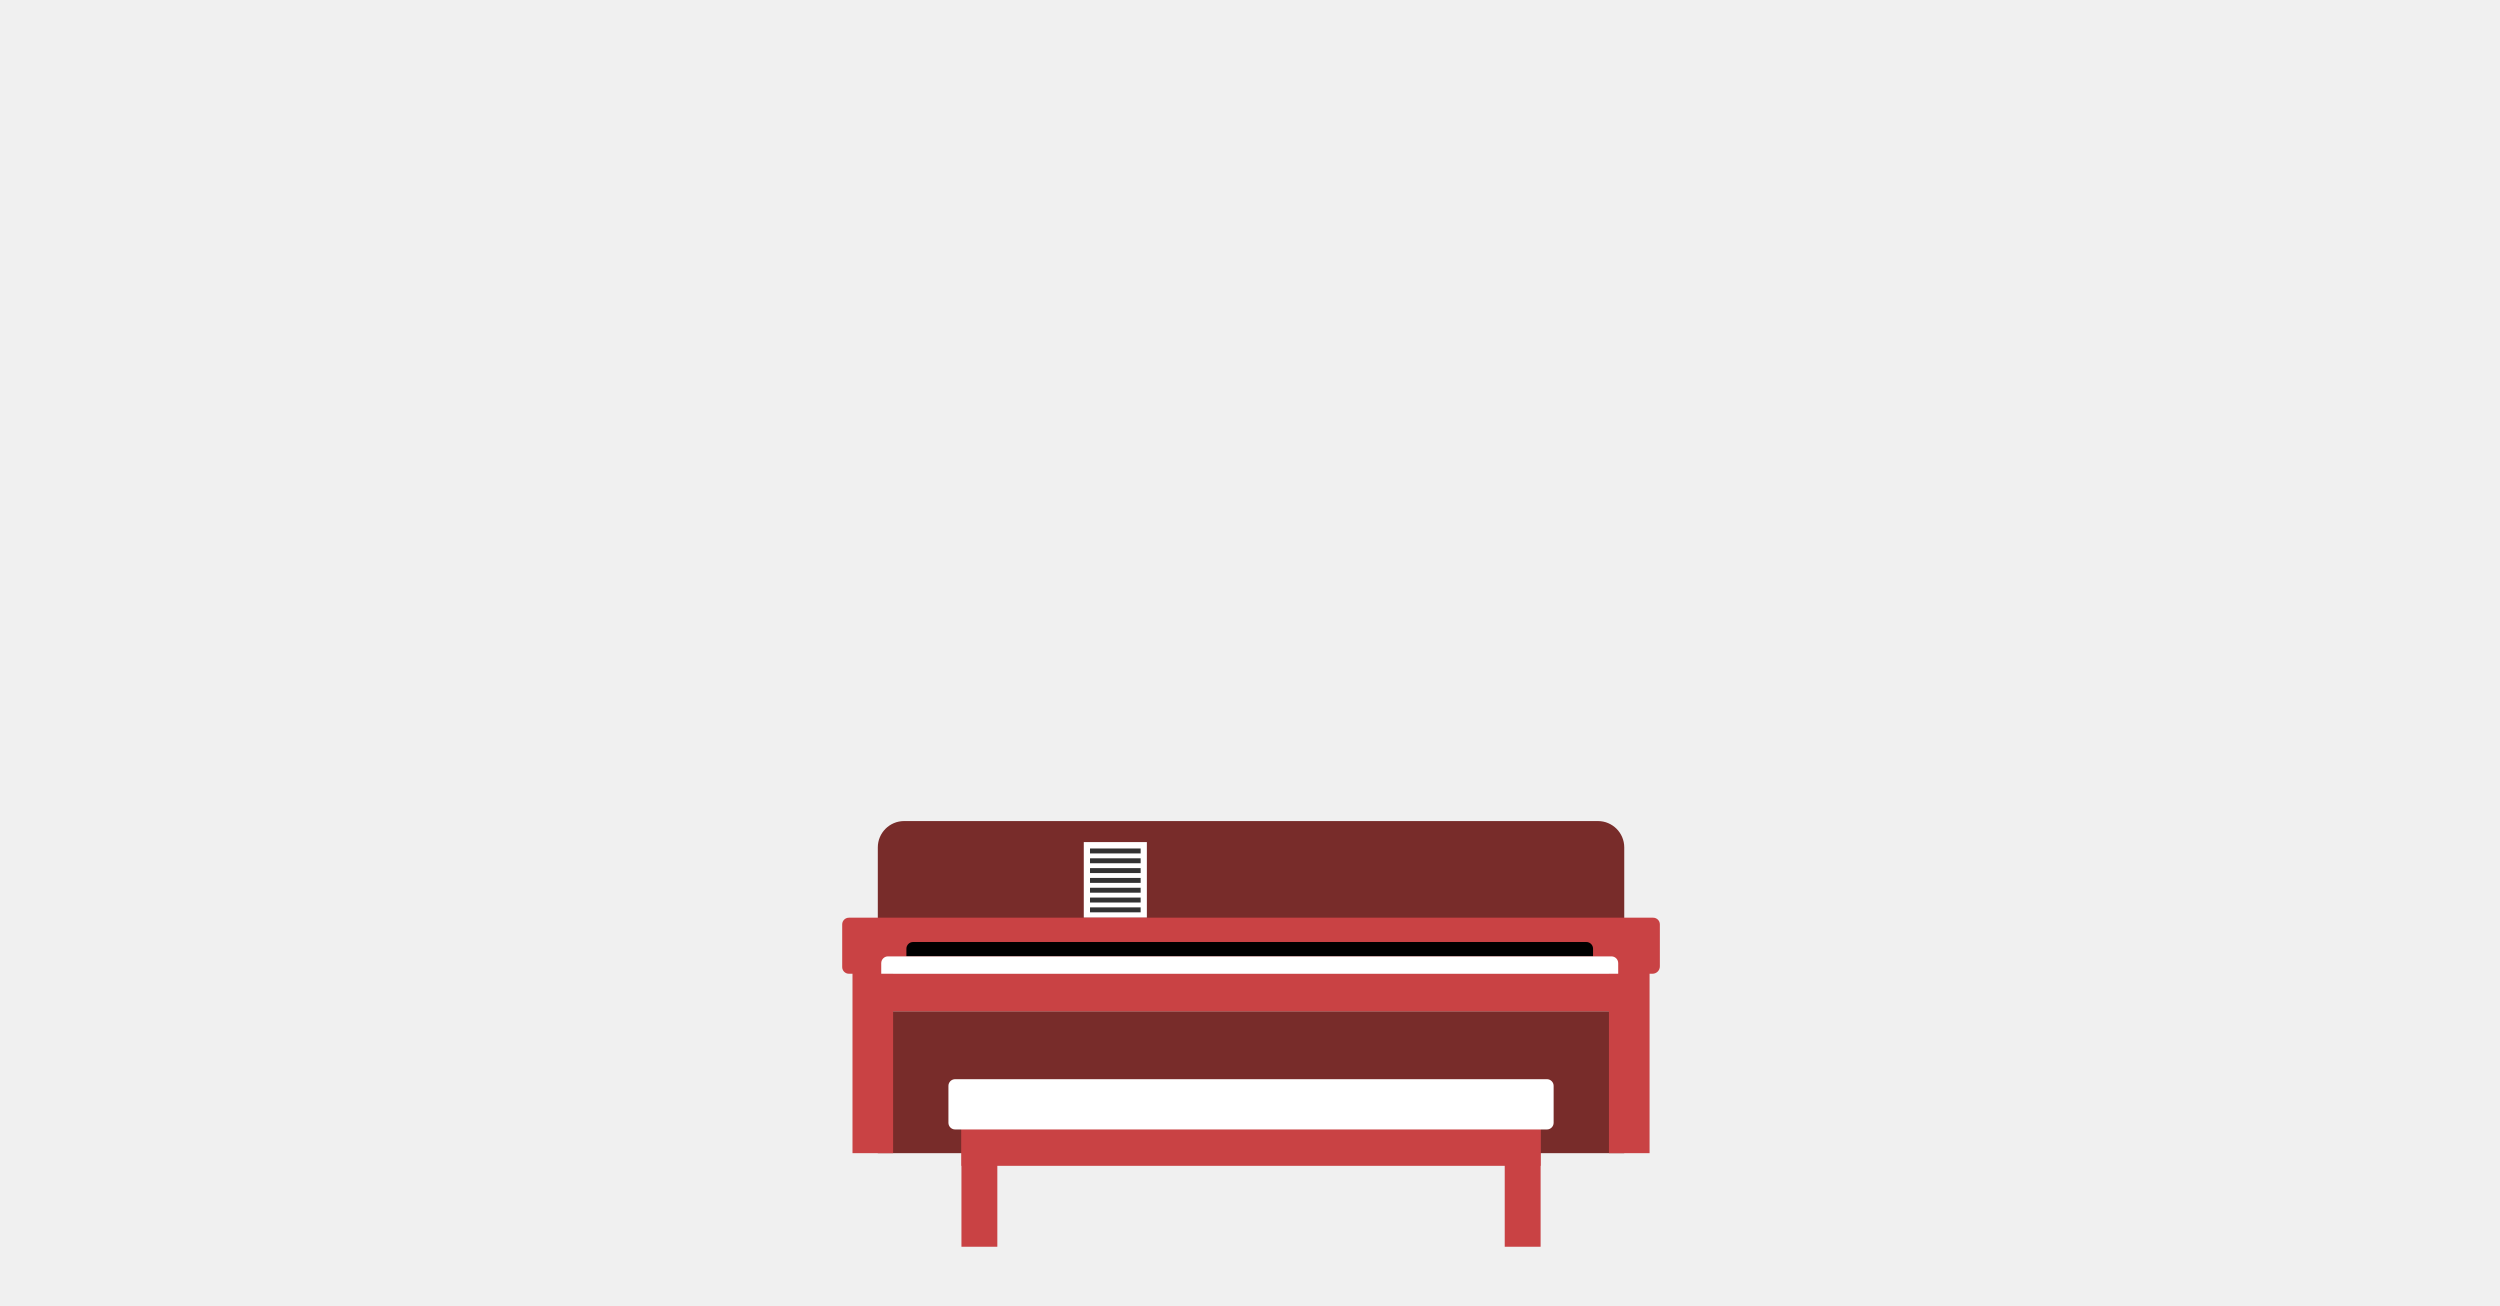
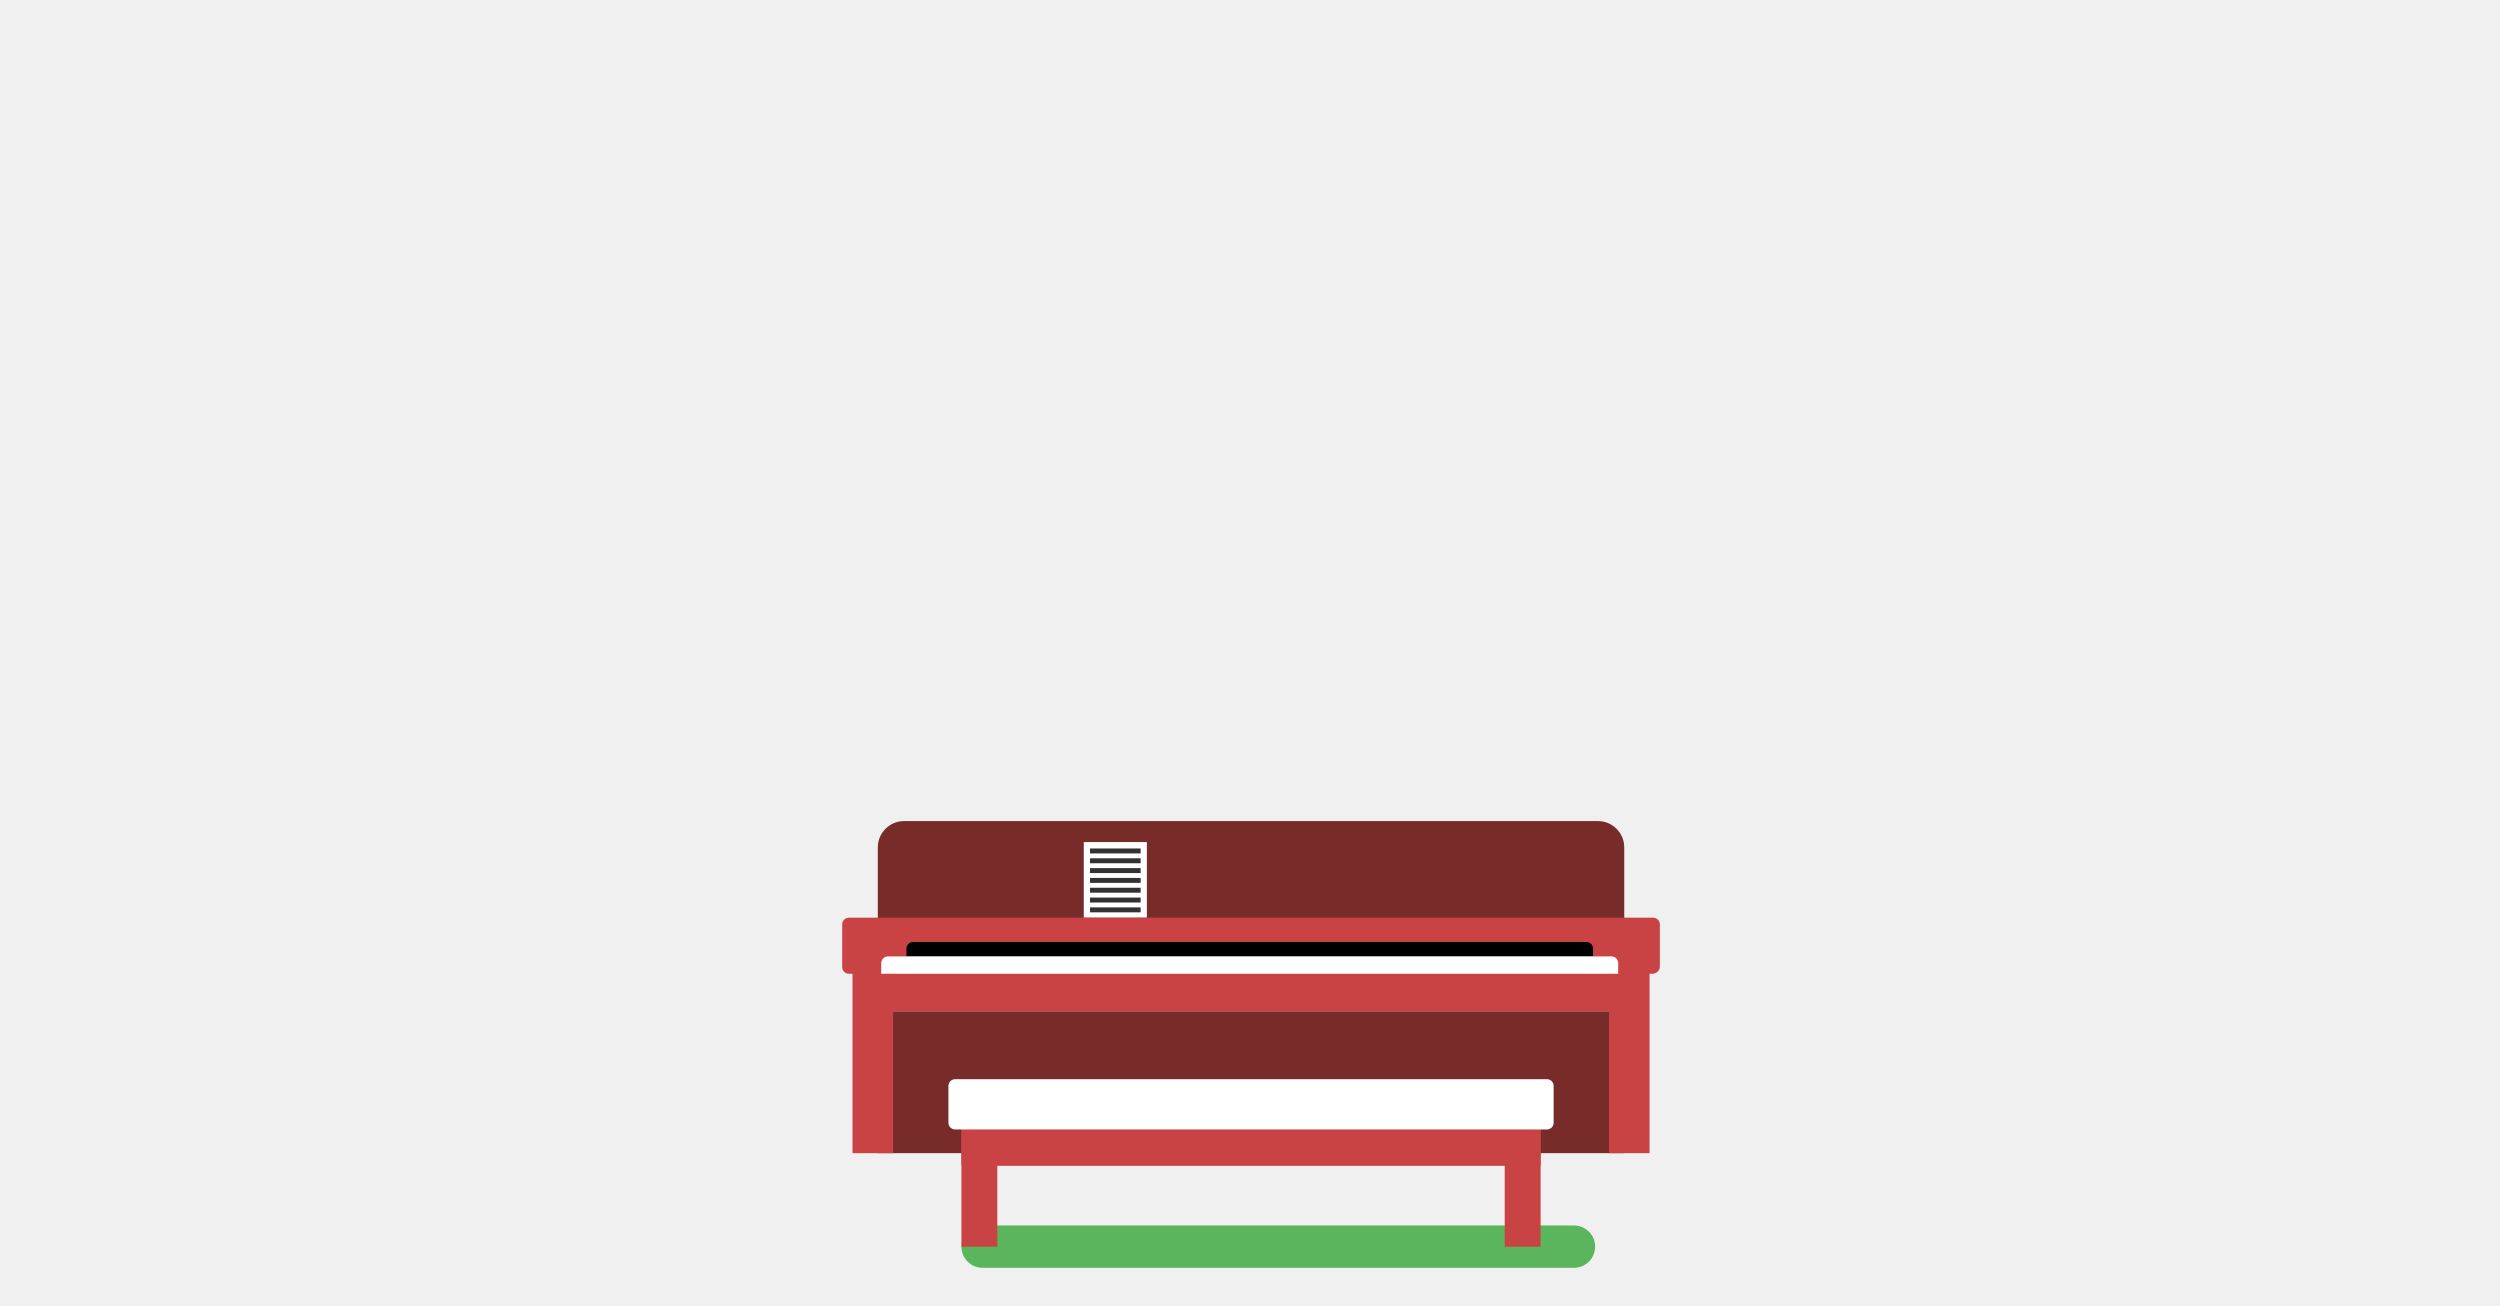
<svg xmlns="http://www.w3.org/2000/svg" width="1440px" height="752px" viewBox="0 0 1440 752" version="1.1">
  <defs />
  <g id="Page-1" stroke="none" stroke-width="1" fill="none" fill-rule="evenodd">
    <g id="strathcona-piano">
      <g id="Group" transform="translate(485, 472)">
+         <path d="M433.791,246.068 C433.791,239.331 428.329,233.871 421.593,233.871 L80.989,233.871 C74.251,233.871 68.79,239.331 68.79,246.068 C68.79,252.804 74.251,258.265 80.989,258.265 L421.593,258.265 C428.329,258.265 433.791,252.804 433.791,246.068" id="Fill-194-Copy" fill="#5AB55C" />
        <path d="M450.568,16.101 C450.568,7.721 443.775,0.929 435.396,0.929 L35.788,0.929 C27.409,0.929 20.617,7.721 20.617,16.101 L20.617,76.5 L450.568,76.5 L450.568,16.101" id="Fill-187" fill="#782C2A" />
        <path d="M139.259,13.044 L175.592,13.044 L175.592,56.595 L139.259,56.595 L139.259,13.044 Z" id="Fill-188" fill="#FFFFFF" />
        <path d="M142.842,16.727 L172.009,16.727 L172.009,19.576 L142.842,19.576 L142.842,16.727 Z" id="Fill-189" fill="#323232" />
        <path d="M142.842,22.381 L172.009,22.381 L172.009,25.23 L142.842,25.23 L142.842,22.381 Z" id="Fill-190" fill="#323232" />
        <path d="M142.842,28.035 L172.009,28.035 L172.009,30.884 L142.842,30.884 L142.842,28.035 Z" id="Fill-191" fill="#323232" />
        <path d="M142.842,33.689 L172.009,33.689 L172.009,36.539 L142.842,36.539 L142.842,33.689 Z" id="Fill-192" fill="#323232" />
        <path d="M142.842,39.343 L172.009,39.343 L172.009,42.193 L142.842,42.193 L142.842,39.343 Z" id="Fill-193" fill="#323232" />
        <path d="M142.842,44.997 L172.009,44.997 L172.009,47.846 L142.842,47.846 L142.842,44.997 Z" id="Fill-194" fill="#323232" />
        <path d="M142.842,50.651 L172.009,50.651 L172.009,53.5 L142.842,53.5 L142.842,50.651 Z" id="Fill-195" fill="#323232" />
        <path d="M20.617,110.484 L450.568,110.484 L450.568,192.223 L20.617,192.223 L20.617,110.484 Z" id="Fill-196" fill="#782C2A" />
        <path d="M20.617,88.877 L450.568,88.877 L450.568,110.484 L20.617,110.484 L20.617,88.877 Z" id="Fill-197" fill="#C94244" />
        <path d="M6.036,77.345 L29.431,77.345 L29.431,192.224 L6.036,192.224 L6.036,77.345 Z" id="Fill-198" fill="#C94244" />
        <path d="M441.754,77.345 L465.148,77.345 L465.148,192.224 L441.754,192.224 L441.754,77.345 Z" id="Fill-199" fill="#C94244" />
        <path d="M471.081,60.454 C471.081,58.322 469.352,56.595 467.222,56.595 L3.963,56.595 C1.832,56.595 0.104,58.322 0.104,60.454 L0.104,85.018 C0.104,87.149 1.832,88.877 3.963,88.877 L466.829,88.877 C469.177,88.877 471.081,86.974 471.081,84.625 L471.081,60.454" id="Fill-200" fill="#C94244" />
        <path d="M432.592,78.876 L37.083,78.876 L37.083,74.454 C37.083,72.322 38.811,70.595 40.941,70.595 L428.733,70.595 C430.864,70.595 432.592,72.322 432.592,74.454 L432.592,78.876" id="Fill-201" fill="#000000" />
        <path d="M447.083,82.793 C447.083,80.631 445.354,78.876 443.224,78.876 L26.451,78.876 C24.32,78.876 22.592,80.631 22.592,82.793 L22.592,88.877 L447.083,88.877 L447.083,82.793" id="Fill-202" fill="#FFFFFF" />
        <path d="M68.793,164.091 L402.393,164.091 L402.393,199.514 L68.793,199.514 L68.793,164.091 Z" id="Fill-203" fill="#C94244" />
-         <path d="M68.793,172.515 L89.463,172.515 L89.463,246.125 L68.793,246.125 L68.793,172.515 Z" id="Fill-204" fill="#C94244" />
+         <path d="M68.79,172.515 L89.46,172.515 L89.46,246.125 L68.79,246.125 L68.79,172.515 Z" id="Fill-204" fill="#C94244" />
        <path d="M381.722,172.515 L402.392,172.515 L402.392,246.125 L381.722,246.125 L381.722,172.515 Z" id="Fill-205" fill="#C94244" />
        <path d="M409.892,153.472 C409.892,151.34 408.164,149.612 406.033,149.612 L65.151,149.612 C63.02,149.612 61.293,151.34 61.293,153.472 L61.293,174.71 C61.293,176.842 63.02,178.569 65.151,178.569 L406.033,178.569 C408.164,178.569 409.892,176.842 409.892,174.71 L409.892,153.472" id="Fill-206" fill="#FFFFFF" />
      </g>
    </g>
  </g>
</svg>
